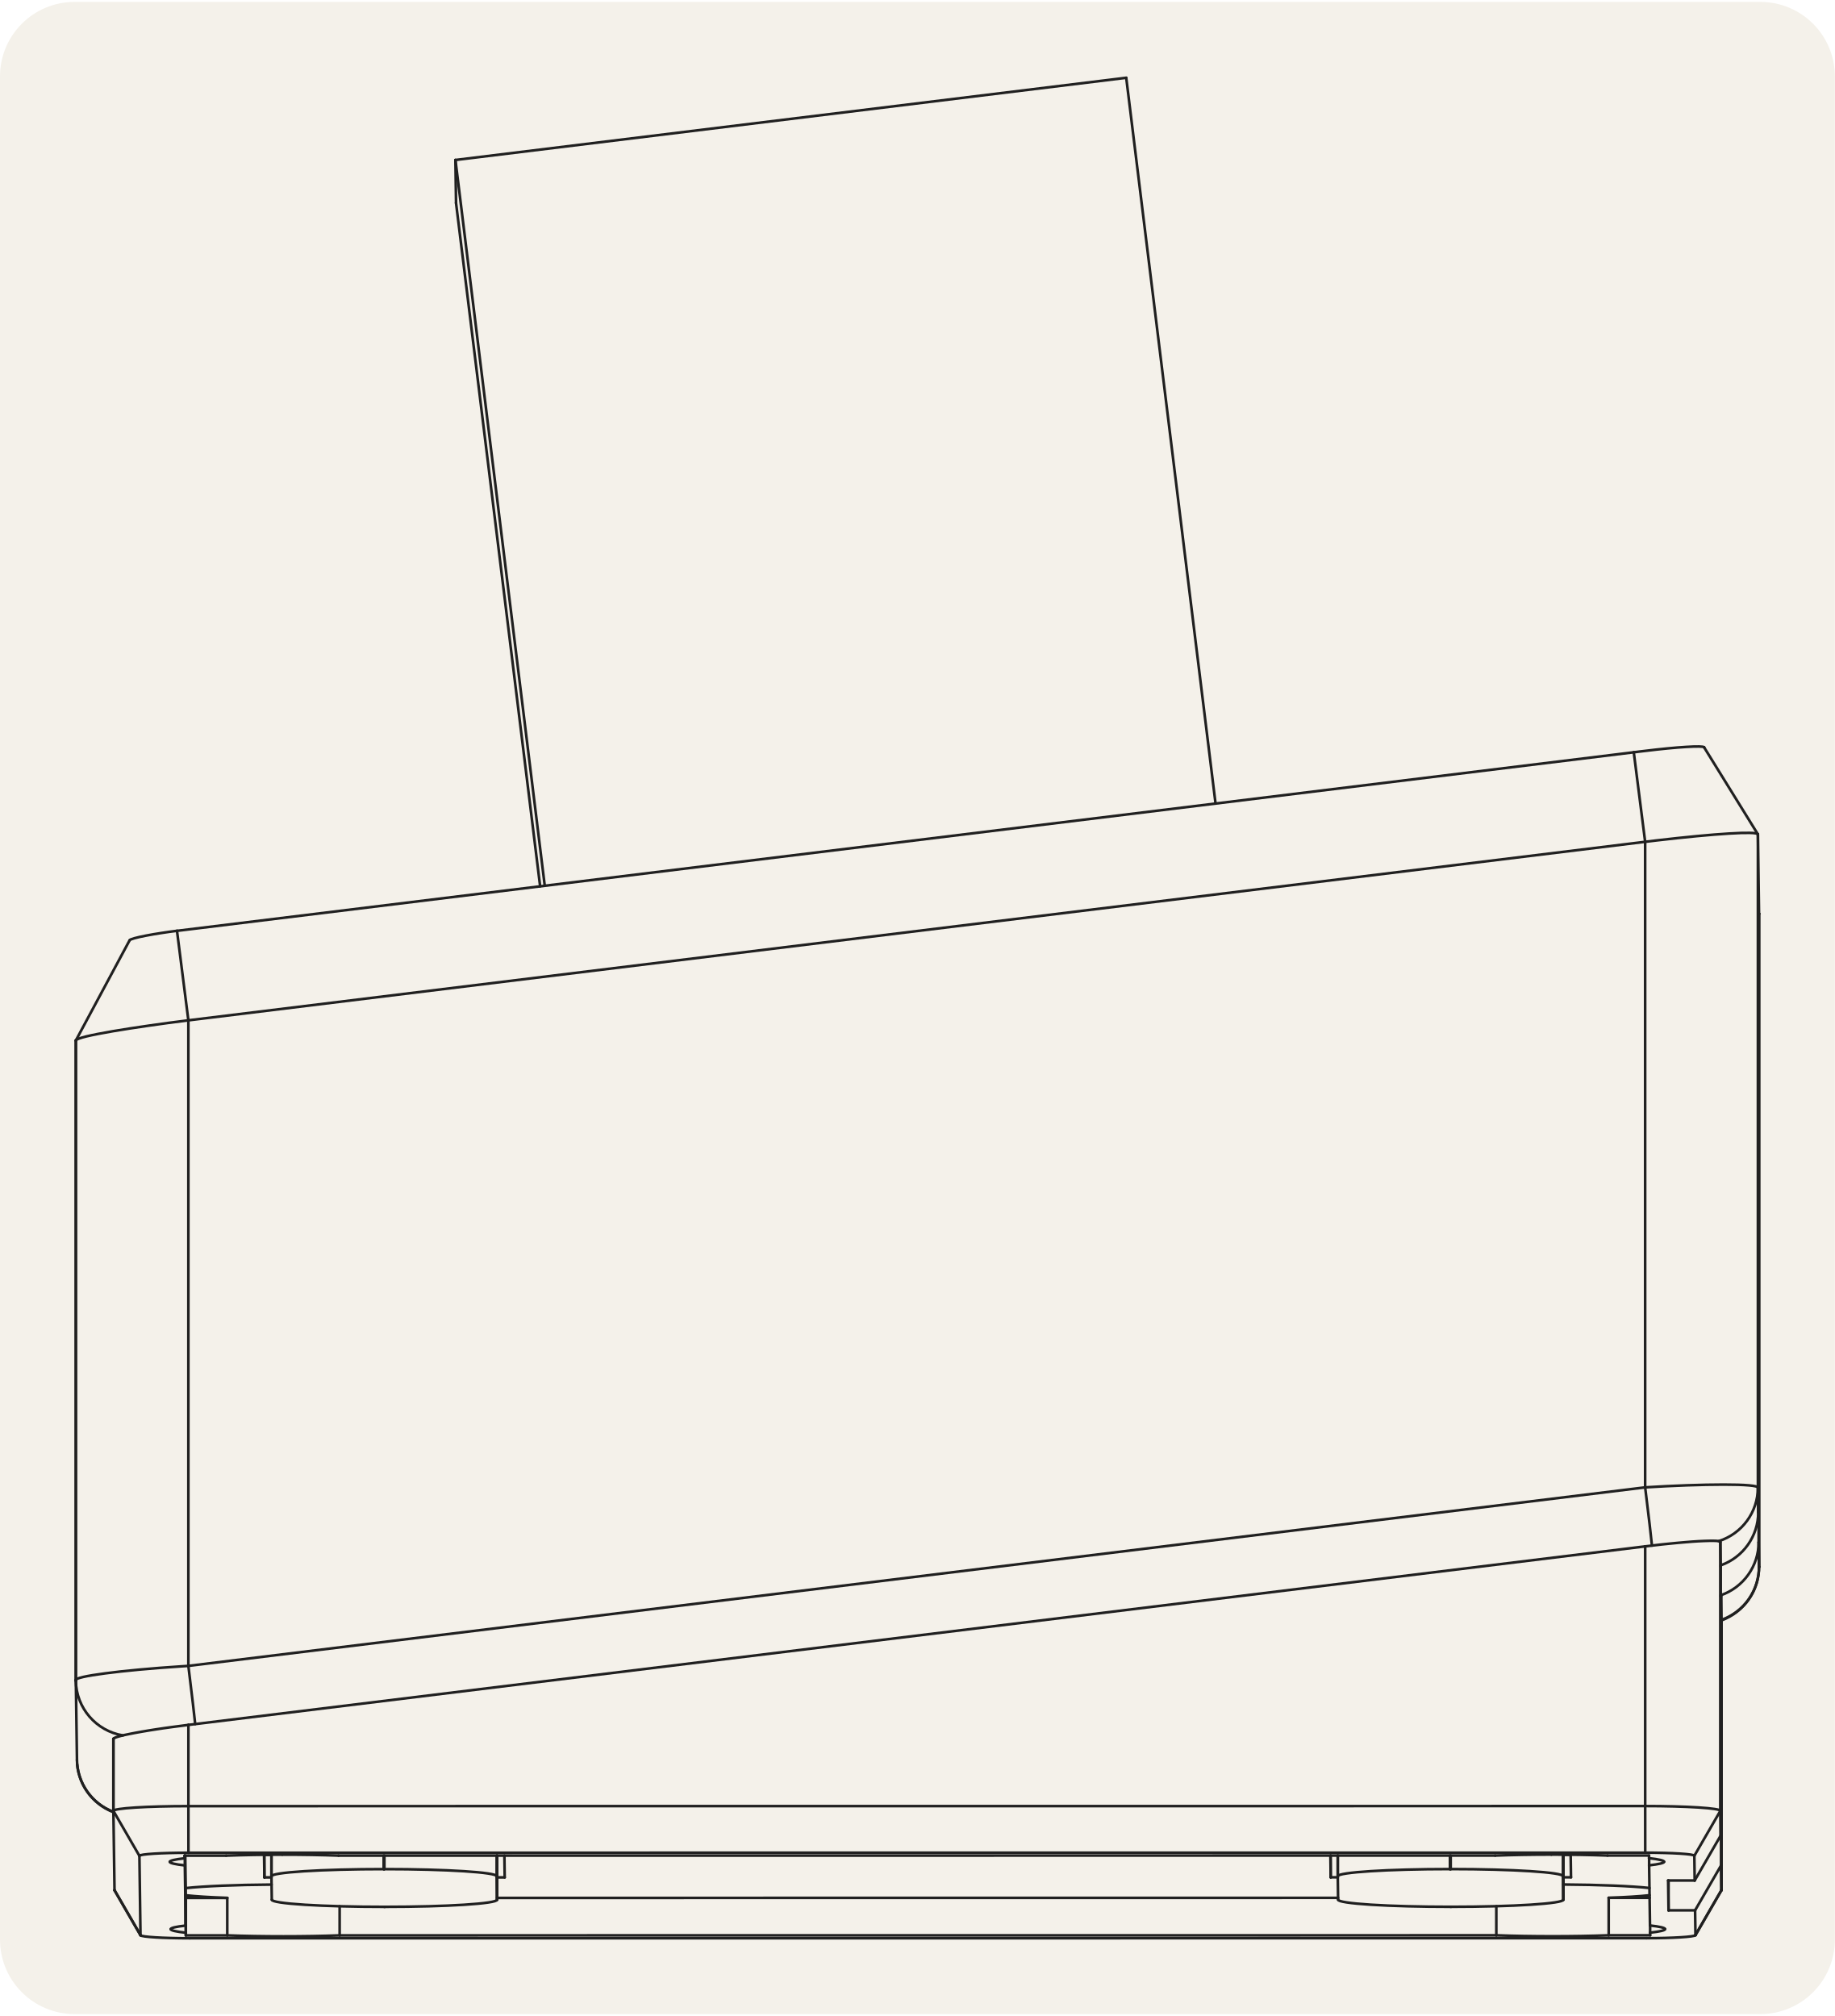
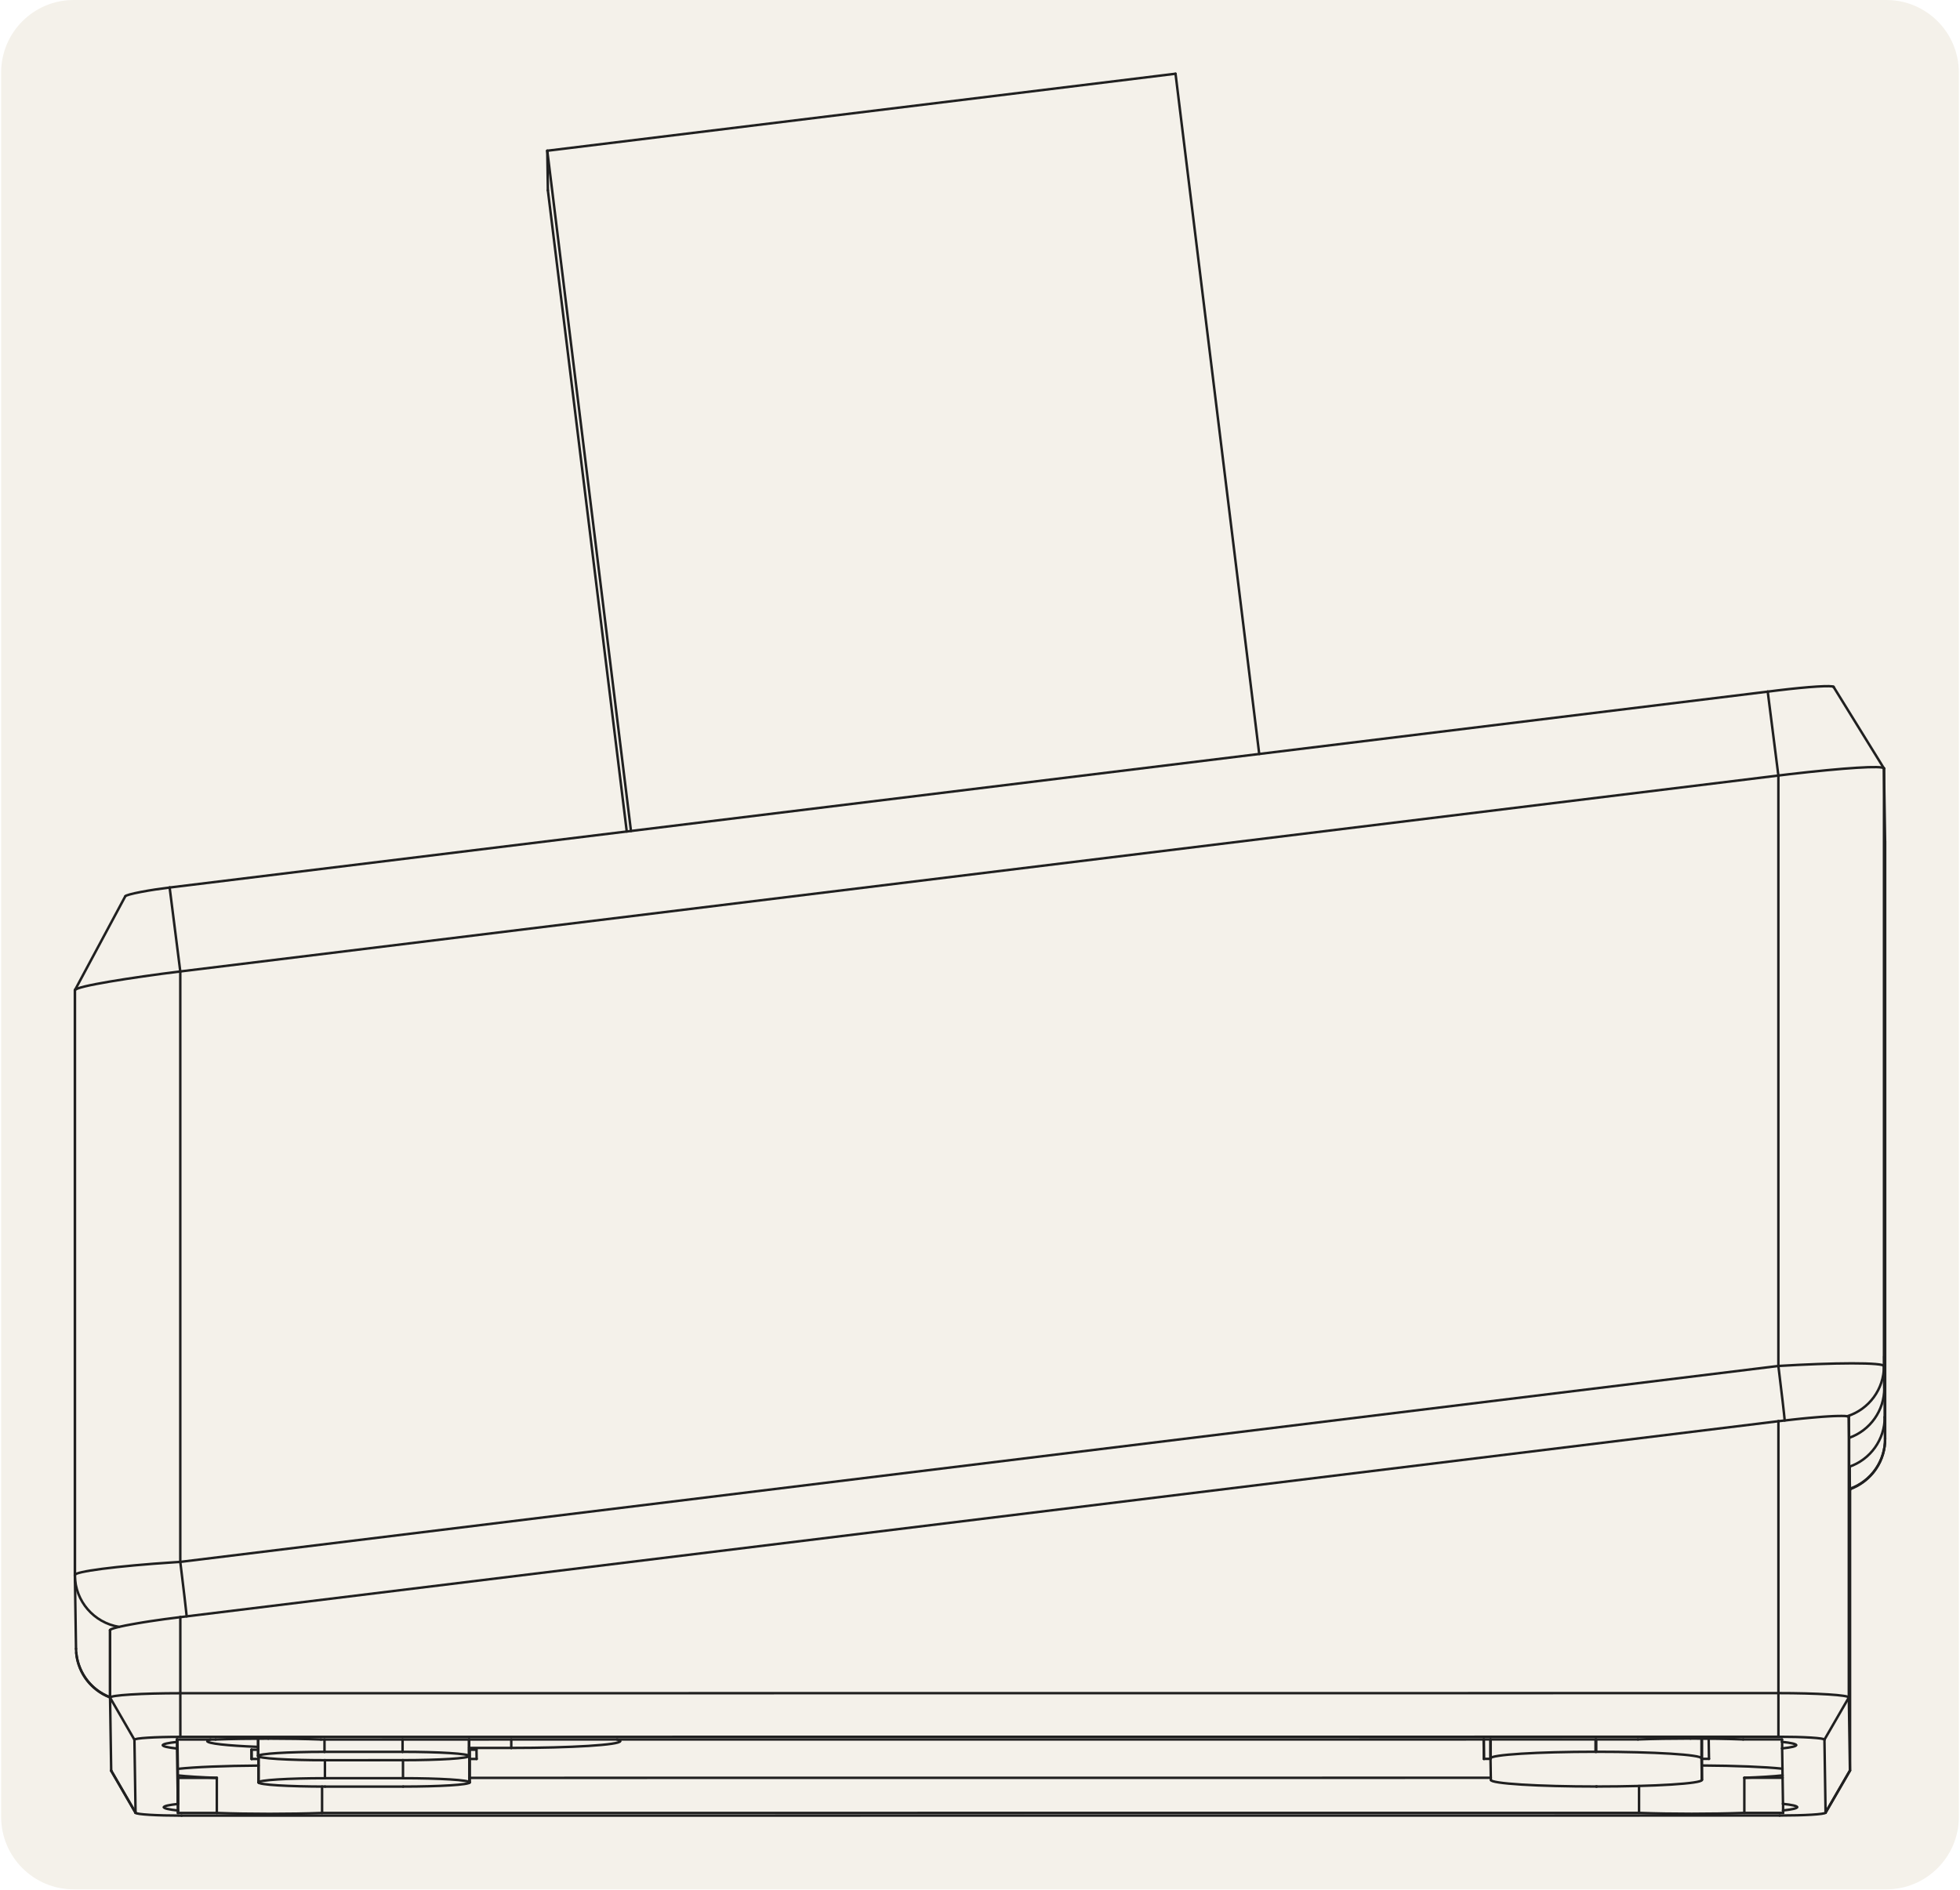
- <svg xmlns="http://www.w3.org/2000/svg" width="293px" height="322px" viewBox="-24.166 -30.365 48.87 53.605" version="1.1">
-   <rect x="-24.166" y="-30.365" width="48.87" height="53.605" rx="1.985" fill="#f4f1ea" />
+ <svg xmlns="http://www.w3.org/2000/svg" width="334px" height="322px" viewBox="-27.543 -30.753 55.67 53.733" version="1.1">
+   <rect x="-27.543" y="-30.753" width="55.67" height="53.733" rx="2.062" fill="#f4f1ea" />
  <g transform="scale(1,-1)" stroke-linecap="round">
    <g fill="none" stroke="rgb(32,32,32)" stroke-width="0.07" id="visible">
-       <path d="M -19.149,3.234 C -19.506,3.19 -19.857,3.143 -20.2,3.093 C -20.541,3.044 -20.871,2.993 -21.16,2.944 C -21.449,2.894 -21.693,2.847 -21.864,2.806 C -22.036,2.763 -22.129,2.729 -22.144,2.701" />
-       <path d="M -22.144,2.701 L -22.146,2.694" />
-       <path d="M -22.146,2.694 L -22.146,2.694" />
-       <path d="M -19.45,5.619 C -19.588,5.602 -19.727,5.583 -19.866,5.561 C -20.009,5.54 -20.145,5.516 -20.275,5.491 C -20.532,5.442 -20.703,5.394 -20.713,5.368" />
-       <path d="M 21.221,10.505 L 21.22,10.509" />
-       <path d="M 21.22,10.509 C 21.207,10.532 21.034,10.536 20.745,10.518 C 20.456,10.501 20.066,10.463 19.644,10.411 C 19.611,10.407 19.549,10.4 19.5,10.394 C 19.449,10.387 19.399,10.381 19.348,10.375" />
-       <line x1="19.348" y1="10.375" x2="-19.452" y2="5.618" />
-       <line x1="19.651" y1="7.99" x2="-19.149" y2="3.234" />
-       <path d="M 22.684,6.074 L 22.684,6.074" />
-       <path d="M 22.684,6.074 L 22.684,6.074" />
-       <path d="M 21.663,-12.083 A 1.5,1.497 0.807 0,1 22.674,-10.668" />
-       <line x1="22.663" y1="-8.949" x2="22.674" y2="-8.949" />
-       <line x1="22.674" y1="-8.949" x2="22.674" y2="-10.668" />
-       <line x1="22.663" y1="-8.154" x2="22.663" y2="-9.873" />
-       <path d="M 21.663,-11.285 A 1.5,1.497 0.807 0,1 22.663,-9.873" />
-       <line x1="22.684" y1="6.074" x2="22.654" y2="8.186" />
-       <path d="M 22.654,8.186 L 22.652,8.193" />
-       <path d="M 22.652,8.193 C 22.628,8.233 22.362,8.24 21.884,8.21 C 21.411,8.182 20.721,8.116 19.956,8.027 C 19.854,8.015 19.753,8.003 19.651,7.99" />
-       <line x1="22.674" y1="-8.949" x2="22.663" y2="-8.154" />
-       <line x1="-21.116" y1="-19.939" x2="-21.146" y2="-17.827" />
-       <path d="M -21.146,-17.827 A 2.0,0.127 0.0 0,0 -21.146,-17.827" />
-       <path d="M -21.146,-17.827 A 2.0,0.127 0.0 0,0 -19.148,-17.7" />
-       <path d="M -21.146,-15.909 L -21.146,-15.908" />
-       <path d="M -21.146,-15.908 Q -21.14,-15.901 -21.134,-15.893 Q -21.115,-15.883 -21.096,-15.874 Q -21.065,-15.863 -21.034,-15.853 Q -20.991,-15.841 -20.948,-15.829 Q -20.894,-15.816 -20.84,-15.803 Q -20.775,-15.789 -20.71,-15.776 Q -20.636,-15.761 -20.561,-15.747 Q -20.477,-15.732 -20.394,-15.717 Q -20.303,-15.701 -20.211,-15.686 Q -20.113,-15.671 -20.015,-15.655 Q -19.912,-15.64 -19.808,-15.624 Q -19.7,-15.609 -19.593,-15.594 Q -19.373,-15.564 -19.148,-15.536" />
-       <line x1="-20.424" y1="-21.137" x2="-20.453" y2="-19.025" />
-       <path d="M 21.684,-12.773 L 21.684,-12.773" />
-       <path d="M 21.684,-12.773 L 21.684,-12.774" />
-       <line x1="21.674" y1="-12.115" x2="21.684" y2="-12.773" />
-       <line x1="21.663" y1="-12.116" x2="21.674" y2="-12.115" />
-       <line x1="21.654" y1="-10.662" x2="21.663" y2="-11.32" />
-       <path d="M 19.652,-10.78 Q 19.877,-10.752 20.097,-10.728 Q 20.205,-10.717 20.313,-10.706 Q 20.416,-10.696 20.52,-10.686 Q 20.618,-10.677 20.716,-10.669 Q 20.808,-10.662 20.899,-10.654 Q 20.983,-10.649 21.067,-10.643 Q 21.142,-10.64 21.216,-10.636 Q 21.281,-10.634 21.346,-10.632 Q 21.401,-10.631 21.455,-10.631 Q 21.498,-10.632 21.541,-10.633 Q 21.572,-10.636 21.603,-10.639 Q 21.622,-10.644 21.641,-10.649 Q 21.647,-10.655 21.654,-10.662" />
-       <line x1="-19.148" y1="-15.536" x2="19.652" y2="-10.78" />
-       <path d="M -21.115,-19.944 A 2.0,0.127 0.0 0,0 -21.116,-19.939" />
-       <path d="M -20.453,-19.025 A 1.307,0.083 0.0 0,0 -19.147,-18.942" />
-       <line x1="-19.148" y1="-17.7" x2="19.652" y2="-17.698" />
-       <path d="M -19.115,-21.22 A 1.307,0.083 0.0 0,0 -20.423,-21.14" />
-       <path d="M -20.423,-21.14 A 1.307,0.083 0.0 0,0 -20.424,-21.137" />
-       <line x1="19.685" y1="-21.218" x2="-19.115" y2="-21.22" />
-       <path d="M 20.991,-21.134 A 1.307,0.083 0.0 0,0 20.99,-21.138" />
-       <path d="M 20.99,-21.138 A 1.307,0.083 0.0 0,0 19.685,-21.218" />
-       <line x1="20.981" y1="-20.476" x2="20.991" y2="-21.134" />
-       <line x1="20.274" y1="-20.476" x2="20.981" y2="-20.476" />
-       <line x1="20.274" y1="-20.476" x2="20.263" y2="-19.681" />
-       <line x1="20.263" y1="-19.681" x2="20.97" y2="-19.681" />
-       <line x1="20.961" y1="-19.023" x2="20.97" y2="-19.681" />
-       <path d="M 19.653,-18.94 A 1.307,0.083 0.0 0,0 20.961,-19.023" />
-       <line x1="-19.147" y1="-18.942" x2="19.653" y2="-18.94" />
-       <line x1="-19.216" y1="-21.143" x2="-19.217" y2="-21.073" />
-       <line x1="-19.216" y1="-21.143" x2="-18.113" y2="-21.143" />
-       <path d="M -19.217,-21.073 A 3.0,0.191 0.0 0,0 -19.619,-20.978" />
-       <path d="M -19.619,-20.978 A 3.0,0.191 0.0 0,0 -19.22,-20.882" />
-       <path d="M -15.12,-21.143 A 3.0,0.191 0.0 0,0 -18.113,-21.143" />
-       <line x1="-19.22" y1="-20.882" x2="-19.243" y2="-19.279" />
-       <line x1="-15.12" y1="-21.143" x2="15.687" y2="-21.141" />
-       <path d="M -19.243,-19.279 A 3.0,0.191 0.0 0,0 -19.644,-19.184" />
-       <path d="M -19.644,-19.184 A 3.0,0.191 0.0 0,0 -19.245,-19.089" />
-       <path d="M 18.68,-21.141 A 3.0,0.191 0.0 0,0 15.687,-21.141" />
-       <line x1="-19.245" y1="-19.089" x2="-19.246" y2="-19.019" />
-       <line x1="18.68" y1="-21.141" x2="19.784" y2="-21.141" />
-       <line x1="-19.246" y1="-19.019" x2="-18.143" y2="-19.019" />
-       <line x1="19.784" y1="-21.141" x2="19.783" y2="-21.071" />
-       <path d="M -18.143,-19.019 A 3.0,0.191 0.0 0,0 -16.647,-18.993" />
-       <path d="M 19.78,-20.88 A 3.0,0.191 0.0 0,0 20.181,-20.976" />
-       <path d="M 20.181,-20.976 A 3.0,0.191 0.0 0,0 19.783,-21.071" />
-       <path d="M -16.647,-18.993 A 3.0,0.191 0.0 0,0 -15.15,-19.018" />
-       <line x1="19.78" y1="-20.88" x2="19.757" y2="-19.277" />
-       <line x1="-15.15" y1="-19.018" x2="15.657" y2="-19.017" />
-       <path d="M 19.755,-19.087 A 3.0,0.191 0.0 0,0 20.156,-19.182" />
-       <path d="M 20.156,-19.182 A 3.0,0.191 0.0 0,0 19.757,-19.277" />
-       <path d="M 15.657,-19.017 A 3.0,0.191 0.0 0,0 17.153,-18.991" />
-       <line x1="19.755" y1="-19.087" x2="19.754" y2="-19.016" />
-       <path d="M 17.153,-18.991 A 3.0,0.191 0.0 0,0 18.65,-19.016" />
-       <line x1="18.65" y1="-19.016" x2="19.754" y2="-19.016" />
-       <path d="M 21.684,-19.937 A 2.0,0.127 0.0 0,0 21.684,-19.937" />
-       <path d="M 21.684,-19.937 A 2.0,0.127 0.0 0,0 21.682,-19.942" />
-       <line x1="21.674" y1="-19.278" x2="21.674" y2="-12.115" />
-       <line x1="21.674" y1="-19.278" x2="21.684" y2="-19.937" />
-       <line x1="20.274" y1="-20.476" x2="20.274" y2="-19.681" />
-       <line x1="21.674" y1="-19.278" x2="20.981" y2="-20.476" />
-       <line x1="21.663" y1="-18.483" x2="21.663" y2="-11.32" />
-       <line x1="21.663" y1="-18.483" x2="20.97" y2="-19.681" />
-       <line x1="21.654" y1="-17.825" x2="21.663" y2="-18.483" />
-       <path d="M 19.652,-17.698 A 2.0,0.127 0.0 0,0 21.654,-17.825" />
-       <line x1="-19.217" y1="-21.073" x2="-19.217" y2="-20.075" />
-       <line x1="-19.216" y1="-20.145" x2="-19.217" y2="-20.075" />
-       <line x1="-19.216" y1="-21.143" x2="-19.216" y2="-20.145" />
-       <line x1="-18.113" y1="-20.145" x2="-19.216" y2="-20.145" />
-       <line x1="-18.113" y1="-21.143" x2="-18.113" y2="-20.145" />
-       <path d="M -19.22,-19.884 A 3.0,0.191 0.0 0,0 -16.933,-19.79" />
-       <line x1="-19.22" y1="-20.882" x2="-19.22" y2="-19.884" />
-       <path d="M -18.113,-20.145 A 3.0,0.191 0.0 0,0 -19.217,-20.075" />
-       <line x1="-15.12" y1="-21.143" x2="-15.12" y2="-20.368" />
-       <line x1="-19.243" y1="-19.279" x2="-19.243" y2="-19.019" />
-       <line x1="-19.22" y1="-19.884" x2="-19.232" y2="-19.019" />
-       <line x1="11.472" y1="-20.143" x2="-10.927" y2="-20.145" />
-       <line x1="15.687" y1="-21.141" x2="15.687" y2="-20.366" />
-       <line x1="-19.245" y1="-19.089" x2="-19.245" y2="-19.019" />
-       <line x1="18.68" y1="-21.141" x2="18.68" y2="-20.143" />
-       <path d="M 19.769,-20.074 A 3.0,0.191 0.0 0,0 18.68,-20.143" />
-       <line x1="19.783" y1="-21.071" x2="19.783" y2="-20.881" />
-       <path d="M 17.473,-19.788 A 3.0,0.191 0.0 0,0 19.766,-19.881" />
-       <line x1="19.77" y1="-20.143" x2="18.68" y2="-20.143" />
-       <line x1="19.757" y1="-19.277" x2="19.757" y2="-19.087" />
-       <line x1="-17.124" y1="-19.598" x2="-16.935" y2="-19.598" />
-       <line x1="-10.927" y1="-19.598" x2="-10.724" y2="-19.598" />
-       <line x1="-10.724" y1="-19.598" x2="-10.732" y2="-19.018" />
-       <line x1="-17.124" y1="-19.598" x2="-17.133" y2="-18.996" />
-       <line x1="17.676" y1="-19.596" x2="17.667" y2="-18.994" />
-       <line x1="11.276" y1="-19.596" x2="11.268" y2="-19.017" />
-       <line x1="11.276" y1="-19.596" x2="11.465" y2="-19.596" />
-       <line x1="17.473" y1="-19.596" x2="17.676" y2="-19.596" />
-       <line x1="-17.124" y1="-19.598" x2="-17.124" y2="-18.999" />
-       <line x1="-17.124" y1="-18.999" x2="-16.936" y2="-18.999" />
-       <line x1="-17.124" y1="-18.999" x2="-17.124" y2="-18.995" />
-       <line x1="11.276" y1="-19.596" x2="11.276" y2="-19.017" />
-       <line x1="17.473" y1="-18.997" x2="17.667" y2="-18.997" />
-       <line x1="-13.934" y1="-20.383" x2="-13.914" y2="-20.383" />
-       <path d="M -13.934,-20.383 A 2.99,0.19 0.0 0,0 -16.927,-20.193" />
-       <path d="M -13.914,-20.383 A 2.99,0.19 180.0 0,1 -10.927,-20.193" />
-       <path d="M -10.927,-20.193 A 2.99,0.19 180.0 0,1 -10.927,-20.193" />
-       <line x1="-16.927" y1="-20.193" x2="-16.936" y2="-19.569" />
-       <line x1="-10.927" y1="-20.193" x2="-10.936" y2="-19.568" />
-       <path d="M -13.948,-19.378 A 2.99,0.19 180.0 0,1 -16.936,-19.569" />
-       <path d="M -16.936,-19.569 A 2.99,0.19 180.0 0,1 -16.936,-19.569" />
-       <path d="M -13.928,-19.378 A 2.99,0.19 0.0 0,0 -10.936,-19.568" />
-       <line x1="-13.948" y1="-19.378" x2="-13.928" y2="-19.378" />
-       <line x1="14.466" y1="-20.382" x2="14.486" y2="-20.382" />
-       <path d="M 14.466,-20.382 A 2.99,0.19 0.0 0,0 11.473,-20.192" />
-       <path d="M 14.486,-20.382 A 2.99,0.19 180.0 0,1 17.473,-20.192" />
-       <path d="M 17.473,-20.192 A 2.99,0.19 180.0 0,1 17.473,-20.191" />
-       <line x1="11.473" y1="-20.192" x2="11.464" y2="-19.567" />
-       <line x1="17.473" y1="-20.191" x2="17.464" y2="-19.567" />
-       <path d="M 14.452,-19.377 A 2.99,0.19 180.0 0,1 11.464,-19.567" />
-       <path d="M 11.464,-19.567 A 2.99,0.19 180.0 0,1 11.464,-19.567" />
-       <path d="M 14.472,-19.377 A 2.99,0.19 0.0 0,0 17.464,-19.567" />
-       <line x1="14.452" y1="-19.377" x2="14.472" y2="-19.377" />
-       <line x1="-9.78" y1="6.804" x2="-12.02" y2="25.009" />
-       <line x1="-9.657" y1="6.819" x2="-12.036" y2="26.154" />
-       <line x1="-12.036" y1="26.154" x2="5.83" y2="28.344" />
-       <line x1="8.209" y1="9.009" x2="5.83" y2="28.344" />
-       <line x1="-12.02" y1="25.009" x2="-12.036" y2="26.154" />
-       <line x1="-22.146" y1="-14.339" x2="-22.146" y2="2.694" />
-       <path d="M -22.146,-14.339 A 1.5,1.497 0.807 0,1 -22.146,-14.36" />
-       <path d="M -22.146,-14.36 A 1.5,1.497 0.807 0,1 -20.894,-15.816" />
-       <path d="M -22.116,-16.472 A 1.5,1.497 0.807 0,1 -21.146,-17.851" />
-       <path d="M -19.149,-13.964 C -19.21,-13.968 -19.272,-13.972 -19.333,-13.976 C -20.125,-14.027 -20.864,-14.096 -21.366,-14.163 C -21.873,-14.229 -22.148,-14.293 -22.146,-14.339" />
-       <path d="M -22.146,-14.339 L -22.146,-14.339" />
-       <line x1="-19.149" y1="-13.964" x2="-19.149" y2="3.234" />
-       <path d="M -19.149,-13.964 A 1.5,0.01 -83.011 0,0 -18.967,-15.514" />
-       <line x1="-19.452" y1="5.618" x2="-19.149" y2="3.234" />
-       <line x1="19.651" y1="-9.208" x2="19.651" y2="7.99" />
-       <line x1="19.651" y1="-9.208" x2="-19.149" y2="-13.964" />
-       <line x1="22.684" y1="-11.326" x2="22.684" y2="6.074" />
-       <path d="M 22.684,-11.327 L 22.684,-11.327" />
-       <path d="M 22.684,-11.327 L 22.684,-11.326" />
-       <path d="M 19.651,-9.208 C 19.69,-9.52 19.734,-9.89 19.769,-10.187 C 19.804,-10.487 19.826,-10.691 19.832,-10.758" />
-       <path d="M 22.684,-11.326 C 22.685,-11.604 22.6,-11.916 22.418,-12.177 C 22.238,-12.44 21.965,-12.641 21.683,-12.738" />
-       <line x1="22.684" y1="-11.326" x2="22.674" y2="-10.668" />
-       <line x1="22.663" y1="-9.873" x2="22.654" y2="-9.215" />
-       <path d="M 22.654,-9.215 A 1.5,1.497 -179.193 0,0 21.61,-10.641" />
-       <path d="M 22.654,-9.215 C 22.659,-9.163 22.313,-9.133 21.738,-9.134 C 21.165,-9.134 20.407,-9.161 19.651,-9.208" />
-       <path d="M 19.348,10.375 L 19.651,7.99" />
-       <line x1="22.654" y1="-9.215" x2="22.654" y2="8.186" />
-       <line x1="-21.146" y1="-17.827" x2="-21.146" y2="-15.909" />
-       <line x1="-19.148" y1="-17.7" x2="-19.148" y2="-15.536" />
-       <line x1="-20.424" y1="-21.137" x2="-21.116" y2="-19.939" />
-       <line x1="-20.453" y1="-19.025" x2="-21.146" y2="-17.827" />
-       <line x1="-19.147" y1="-18.942" x2="-19.148" y2="-17.7" />
-       <line x1="19.652" y1="-17.698" x2="19.652" y2="-10.78" />
-       <line x1="21.684" y1="-19.937" x2="21.684" y2="-12.773" />
-       <line x1="21.654" y1="-17.825" x2="21.654" y2="-10.662" />
-       <line x1="19.653" y1="-18.94" x2="19.652" y2="-17.698" />
-       <line x1="20.991" y1="-21.134" x2="21.684" y2="-19.937" />
-       <line x1="20.961" y1="-19.023" x2="21.654" y2="-17.825" />
-       <line x1="-10.927" y1="-20.193" x2="-10.927" y2="-19.018" />
-       <line x1="-16.936" y1="-19.568" x2="-16.936" y2="-18.994" />
-       <line x1="-10.936" y1="-19.568" x2="-10.936" y2="-19.018" />
-       <line x1="-13.948" y1="-19.378" x2="-13.948" y2="-19.018" />
-       <line x1="-13.928" y1="-19.378" x2="-13.928" y2="-19.018" />
-       <line x1="17.473" y1="-20.191" x2="17.473" y2="-18.992" />
-       <line x1="11.464" y1="-19.567" x2="11.464" y2="-19.017" />
-       <line x1="17.464" y1="-19.567" x2="17.464" y2="-18.992" />
-       <line x1="14.452" y1="-19.377" x2="14.452" y2="-19.017" />
-       <line x1="14.472" y1="-19.377" x2="14.472" y2="-19.017" />
-       <line x1="-22.146" y1="-14.36" x2="-22.116" y2="-16.472" />
-       <line x1="-22.146" y1="-14.339" x2="-22.146" y2="2.694" />
-       <path d="M -22.111,-16.58 C -22.091,-16.815 -22.011,-17.065 -21.865,-17.284 C -21.721,-17.503 -21.511,-17.687 -21.278,-17.802 C -21.234,-17.824 -21.19,-17.843 -21.146,-17.86" />
-       <path d="M -22.146,-14.339 L -22.146,-14.36" />
-       <path d="M -20.713,5.368 L -22.144,2.701" />
-       <line x1="22.684" y1="-11.327" x2="22.684" y2="6.074" />
-       <path d="M 21.683,-12.753 C 21.756,-12.725 21.83,-12.691 21.904,-12.649 C 22.123,-12.527 22.32,-12.343 22.454,-12.125 C 22.611,-11.877 22.685,-11.589 22.684,-11.327" />
-       <path d="M 21.22,10.509 L 22.652,8.193" />
-       <line x1="-21.146" y1="-17.827" x2="-21.146" y2="-15.908" />
-       <line x1="-20.423" y1="-21.14" x2="-21.115" y2="-19.944" />
-       <line x1="21.684" y1="-19.937" x2="21.684" y2="-12.773" />
-       <line x1="20.99" y1="-21.138" x2="21.682" y2="-19.942" />
-       <line x1="-10.927" y1="-20.193" x2="-10.927" y2="-19.018" />
-       <line x1="-16.936" y1="-19.569" x2="-16.936" y2="-18.994" />
-       <line x1="17.473" y1="-20.192" x2="17.473" y2="-18.992" />
-       <line x1="11.464" y1="-19.567" x2="11.464" y2="-19.017" />
+       <path d="M -22.449,3.125 C -22.807,3.081 -23.157,3.035 -23.5,2.985 C -23.841,2.936 -24.172,2.885 -24.461,2.836 C -24.749,2.787 -24.994,2.74 -25.164,2.699 C -25.336,2.657 -25.43,2.623 -25.444,2.596" />
+       <path d="M -25.444,2.596 L -25.446,2.589" />
+       <path d="M -25.446,2.589 L -25.446,2.589" />
+       <path d="M -22.75,5.512 C -22.888,5.495 -23.027,5.476 -23.167,5.455 C -23.31,5.433 -23.446,5.41 -23.575,5.385 C -23.832,5.336 -24.004,5.288 -24.013,5.263" />
+       <path d="M 24.565,11.215 L 24.564,11.219" />
+       <path d="M 24.564,11.219 C 24.551,11.242 24.379,11.245 24.089,11.227 C 23.8,11.209 23.41,11.171 22.988,11.12 C 22.955,11.116 22.893,11.108 22.844,11.102 C 22.793,11.096 22.742,11.09 22.692,11.083" />
+       <line x1="22.692" y1="11.083" x2="-22.752" y2="5.512" />
+       <line x1="22.995" y1="8.697" x2="-22.449" y2="3.125" />
+       <path d="M 26.03,6.819 L 26.03,6.819" />
+       <path d="M 26.03,6.819 L 26.03,6.82" />
+       <path d="M 25.007,-10.963 A 1.5,1.497 0.891 0,1 26.02,-9.547" />
+       <line x1="26.007" y1="-8.642" x2="26.02" y2="-8.642" />
+       <line x1="26.02" y1="-8.642" x2="26.02" y2="-9.547" />
+       <line x1="26.007" y1="-7.823" x2="26.007" y2="-8.727" />
+       <path d="M 25.007,-10.139 A 1.5,1.497 0.891 0,1 26.007,-8.727" />
+       <line x1="26.03" y1="6.82" x2="25.998" y2="8.896" />
+       <path d="M 25.998,8.896 L 25.996,8.902" />
+       <path d="M 25.996,8.902 C 25.972,8.942 25.706,8.948 25.229,8.918 C 24.756,8.889 24.065,8.823 23.299,8.734 C 23.198,8.721 23.096,8.709 22.995,8.697" />
+       <line x1="26.02" y1="-8.642" x2="26.007" y2="-7.823" />
+       <line x1="-24.414" y1="-19.604" x2="-24.446" y2="-17.527" />
+       <path d="M -24.446,-17.527 A 2.0,0.125 0.0 0,0 -24.446,-17.527" />
+       <path d="M -24.446,-17.527 A 2.0,0.125 0.0 0,0 -22.448,-17.402" />
+       <path d="M -24.446,-15.608 L -24.446,-15.608" />
+       <path d="M -24.446,-15.608 Q -24.44,-15.6 -24.434,-15.592 Q -24.415,-15.583 -24.396,-15.574 Q -24.365,-15.563 -24.334,-15.553 Q -24.291,-15.541 -24.248,-15.529 Q -24.194,-15.517 -24.14,-15.504 Q -24.075,-15.49 -24.01,-15.476 Q -23.936,-15.462 -23.861,-15.448 Q -23.778,-15.433 -23.694,-15.418 Q -23.603,-15.403 -23.511,-15.387 Q -23.413,-15.372 -23.315,-15.356 Q -23.212,-15.341 -23.108,-15.326 Q -23.001,-15.311 -22.893,-15.295 Q -22.673,-15.266 -22.448,-15.238" />
+       <line x1="-23.721" y1="-20.801" x2="-23.753" y2="-18.725" />
+       <path d="M 25.03,-11.622 L 25.03,-11.623" />
+       <path d="M 25.03,-11.623 L 25.03,-11.623" />
+       <line x1="25.02" y1="-10.994" x2="25.03" y2="-11.622" />
+       <line x1="25.007" y1="-10.995" x2="25.02" y2="-10.994" />
+       <line x1="24.998" y1="-9.546" x2="25.007" y2="-10.175" />
+       <path d="M 22.996,-9.666 Q 23.22,-9.639 23.441,-9.615 Q 23.549,-9.603 23.656,-9.592 Q 23.76,-9.582 23.864,-9.572 Q 23.962,-9.563 24.06,-9.555 Q 24.152,-9.548 24.243,-9.54 Q 24.327,-9.535 24.411,-9.529 Q 24.485,-9.525 24.56,-9.521 Q 24.625,-9.519 24.69,-9.517 Q 24.744,-9.516 24.799,-9.516 Q 24.842,-9.517 24.885,-9.518 Q 24.916,-9.521 24.947,-9.524 Q 24.966,-9.529 24.985,-9.533 Q 24.991,-9.54 24.998,-9.546" />
+       <line x1="-22.448" y1="-15.238" x2="22.996" y2="-9.666" />
+       <path d="M -24.413,-19.608 A 2.0,0.125 0.0 0,0 -24.414,-19.604" />
+       <path d="M -23.753,-18.725 A 1.307,0.082 0.0 0,0 -22.447,-18.643" />
+       <line x1="-22.448" y1="-17.402" x2="22.996" y2="-17.399" />
+       <path d="M -22.413,-20.883 A 1.307,0.082 0.0 0,0 -23.72,-20.804" />
+       <path d="M -23.72,-20.804 A 1.307,0.082 0.0 0,0 -23.721,-20.801" />
+       <line x1="23.031" y1="-20.88" x2="-22.413" y2="-20.883" />
+       <line x1="-22.447" y1="-18.643" x2="22.996" y2="-18.64" />
+       <path d="M 24.337,-20.798 A 1.307,0.082 0.0 0,0 24.336,-20.801" />
+       <path d="M 24.336,-20.801 A 1.307,0.082 0.0 0,0 23.031,-20.88" />
+       <path d="M 22.996,-18.64 A 1.307,0.082 0.0 0,0 24.305,-18.722" />
+       <line x1="24.305" y1="-18.722" x2="24.337" y2="-20.798" />
+       <line x1="-22.514" y1="-20.807" x2="-22.515" y2="-20.738" />
+       <path d="M -22.515,-20.738 A 3.0,0.188 0.0 0,0 -22.916,-20.645" />
+       <path d="M -22.916,-20.645 A 3.0,0.188 0.0 0,0 -22.518,-20.551" />
+       <line x1="-22.518" y1="-20.551" x2="-22.542" y2="-18.975" />
+       <path d="M -22.542,-18.975 A 3.0,0.188 0.0 0,0 -22.944,-18.881" />
+       <path d="M -22.944,-18.881 A 3.0,0.188 0.0 0,0 -22.545,-18.787" />
+       <line x1="-22.545" y1="-18.787" x2="-22.546" y2="-18.718" />
+       <line x1="-22.546" y1="-18.718" x2="-21.443" y2="-18.718" />
+       <path d="M -21.443,-18.718 A 3.0,0.188 0.0 0,0 -19.947,-18.693" />
+       <path d="M -19.947,-18.693 A 3.0,0.188 0.0 0,0 -18.45,-18.718" />
+       <line x1="-18.45" y1="-18.718" x2="19.001" y2="-18.716" />
+       <path d="M 19.001,-18.716 A 3.0,0.188 0.0 0,0 20.497,-18.691" />
+       <path d="M 20.497,-18.691 A 3.0,0.188 0.0 0,0 21.994,-18.716" />
+       <line x1="21.994" y1="-18.716" x2="23.098" y2="-18.716" />
+       <line x1="23.099" y1="-18.785" x2="23.098" y2="-18.716" />
+       <path d="M 23.099,-18.785 A 3.0,0.188 0.0 0,0 23.5,-18.878" />
+       <path d="M 23.5,-18.878 A 3.0,0.188 0.0 0,0 23.102,-18.972" />
+       <line x1="23.126" y1="-20.548" x2="23.102" y2="-18.972" />
+       <path d="M 23.126,-20.548 A 3.0,0.188 0.0 0,0 23.528,-20.642" />
+       <path d="M 23.528,-20.642 A 3.0,0.188 0.0 0,0 23.129,-20.736" />
+       <line x1="23.13" y1="-20.805" x2="23.129" y2="-20.736" />
+       <line x1="22.027" y1="-20.805" x2="23.13" y2="-20.805" />
+       <path d="M 22.027,-20.805 A 3.0,0.188 0.0 0,0 19.033,-20.805" />
+       <line x1="-18.417" y1="-20.807" x2="19.033" y2="-20.805" />
+       <path d="M -18.417,-20.807 A 3.0,0.188 0.0 0,0 -21.41,-20.807" />
+       <line x1="-22.514" y1="-20.807" x2="-21.41" y2="-20.807" />
+       <path d="M 25.03,-19.601 A 2.0,0.125 0.0 0,0 25.03,-19.601" />
+       <path d="M 25.03,-19.601 A 2.0,0.125 0.0 0,0 25.029,-19.605" />
+       <line x1="25.02" y1="-17.724" x2="25.02" y2="-10.994" />
+       <line x1="25.007" y1="-16.905" x2="25.02" y2="-17.724" />
+       <line x1="25.007" y1="-16.905" x2="25.007" y2="-10.175" />
+       <line x1="24.998" y1="-17.524" x2="25.03" y2="-19.601" />
+       <path d="M 22.996,-17.399 A 2.0,0.125 0.0 0,0 24.998,-17.524" />
+       <line x1="-22.515" y1="-20.738" x2="-22.515" y2="-19.74" />
+       <line x1="-22.514" y1="-19.809" x2="-22.515" y2="-19.74" />
+       <line x1="-22.514" y1="-20.807" x2="-22.514" y2="-19.809" />
+       <path d="M -22.518,-19.553 A 3.0,0.188 0.0 0,0 -20.224,-19.46" />
+       <line x1="-22.518" y1="-20.551" x2="-22.518" y2="-19.553" />
+       <path d="M -21.41,-19.809 A 3.0,0.188 0.0 0,0 -22.515,-19.74" />
+       <line x1="-21.41" y1="-20.807" x2="-21.41" y2="-19.809" />
+       <line x1="-18.417" y1="-20.807" x2="-18.417" y2="-20.057" />
+       <line x1="-22.542" y1="-18.975" x2="-22.542" y2="-18.718" />
+       <line x1="-22.518" y1="-19.553" x2="-22.531" y2="-18.718" />
+       <line x1="-22.545" y1="-18.787" x2="-22.545" y2="-18.718" />
+       <line x1="23.102" y1="-18.972" x2="23.102" y2="-18.785" />
+       <line x1="19.033" y1="-20.805" x2="19.033" y2="-20.039" />
+       <line x1="22.027" y1="-20.805" x2="22.027" y2="-19.807" />
+       <path d="M 23.114,-19.739 A 3.0,0.188 0.0 0,0 22.027,-19.807" />
+       <line x1="23.129" y1="-20.736" x2="23.129" y2="-20.549" />
+       <path d="M 20.819,-19.457 A 3.0,0.188 0.0 0,0 23.111,-19.549" />
+       <line x1="23.115" y1="-19.806" x2="22.027" y2="-19.807" />
+       <line x1="14.818" y1="-19.807" x2="-14.224" y2="-19.809" />
+       <line x1="-21.41" y1="-19.809" x2="-22.514" y2="-19.809" />
+       <line x1="-20.422" y1="-19.271" x2="-20.224" y2="-19.271" />
+       <line x1="-14.224" y1="-19.271" x2="-14.022" y2="-19.271" />
+       <line x1="-14.022" y1="-19.271" x2="-14.026" y2="-19.008" />
+       <line x1="-20.422" y1="-19.271" x2="-20.426" y2="-19.009" />
+       <line x1="-20.426" y1="-19.009" x2="-20.236" y2="-19.009" />
+       <line x1="-14.236" y1="-19.008" x2="-14.026" y2="-19.008" />
+       <path d="M -10.031,-18.718 A 3.1,0.194 0.0 0,0 -9.94,-18.764" />
+       <path d="M -9.94,-18.764 A 3.1,0.194 0.0 0,0 -13.037,-18.958" />
+       <line x1="-14.236" y1="-18.958" x2="-13.037" y2="-18.958" />
+       <path d="M -20.236,-18.928 A 3.1,0.194 0.0 0,0 -21.68,-18.765" />
+       <path d="M -21.68,-18.765 A 3.1,0.194 0.0 0,0 -21.59,-18.718" />
+       <line x1="21.022" y1="-19.269" x2="21.013" y2="-18.693" />
+       <line x1="14.622" y1="-19.269" x2="14.613" y2="-18.716" />
+       <line x1="14.622" y1="-19.269" x2="14.809" y2="-19.269" />
+       <line x1="20.819" y1="-19.269" x2="21.022" y2="-19.269" />
+       <line x1="-20.422" y1="-19.271" x2="-20.422" y2="-19.009" />
+       <line x1="-13.037" y1="-18.958" x2="-13.037" y2="-18.718" />
+       <line x1="14.622" y1="-19.269" x2="14.622" y2="-18.716" />
+       <line x1="-18.332" y1="-20.057" x2="-16.112" y2="-20.057" />
+       <path d="M -18.332,-20.057 A 1.89,0.118 0.0 0,0 -20.224,-19.939" />
+       <path d="M -16.112,-20.057 A 1.89,0.118 180.0 0,1 -14.224,-19.939" />
+       <path d="M -14.224,-19.939 A 1.89,0.118 180.0 0,1 -14.224,-19.939" />
+       <line x1="-20.224" y1="-19.939" x2="-20.224" y2="-19.938" />
+       <line x1="-14.224" y1="-19.939" x2="-14.224" y2="-19.937" />
+       <path d="M -18.336,-19.819 A 1.89,0.118 180.0 0,1 -20.224,-19.938" />
+       <path d="M -20.224,-19.938 A 1.89,0.118 180.0 0,1 -20.224,-19.938" />
+       <path d="M -16.116,-19.819 A 1.89,0.118 0.0 0,0 -14.224,-19.937" />
+       <line x1="-18.336" y1="-19.819" x2="-16.116" y2="-19.819" />
+       <line x1="-18.344" y1="-19.307" x2="-16.124" y2="-19.306" />
+       <path d="M -18.344,-19.307 A 1.89,0.118 0.0 0,0 -20.236,-19.188" />
+       <path d="M -16.124,-19.306 A 1.89,0.118 180.0 0,1 -14.236,-19.188" />
+       <path d="M -14.236,-19.188 A 1.89,0.118 180.0 0,1 -14.236,-19.188" />
+       <line x1="-20.236" y1="-19.188" x2="-20.236" y2="-19.187" />
+       <line x1="-14.236" y1="-19.188" x2="-14.236" y2="-19.187" />
+       <path d="M -18.348,-19.069 A 1.89,0.118 180.0 0,1 -20.236,-19.187" />
+       <path d="M -20.236,-19.187 A 1.89,0.118 180.0 0,1 -20.236,-19.187" />
+       <path d="M -16.128,-19.069 A 1.89,0.118 0.0 0,0 -14.236,-19.187" />
+       <line x1="-18.348" y1="-19.069" x2="-16.128" y2="-19.069" />
+       <line x1="17.812" y1="-20.055" x2="17.832" y2="-20.055" />
+       <path d="M 17.812,-20.055 A 2.99,0.187 0.0 0,0 14.819,-19.868" />
+       <path d="M 17.832,-20.055 A 2.99,0.187 180.0 0,1 20.819,-19.868" />
+       <path d="M 20.819,-19.868 A 2.99,0.187 180.0 0,1 20.819,-19.868" />
+       <line x1="14.819" y1="-19.868" x2="14.809" y2="-19.254" />
+       <line x1="20.819" y1="-19.868" x2="20.809" y2="-19.253" />
+       <path d="M 17.796,-19.067 A 2.99,0.187 180.0 0,1 14.809,-19.254" />
+       <path d="M 14.809,-19.254 A 2.99,0.187 180.0 0,1 14.809,-19.254" />
+       <path d="M 17.816,-19.067 A 2.99,0.187 0.0 0,0 20.809,-19.253" />
+       <line x1="17.796" y1="-19.067" x2="17.816" y2="-19.067" />
+       <line x1="-9.753" y1="7.106" x2="-11.996" y2="25.34" />
+       <line x1="-9.633" y1="7.12" x2="-12.013" y2="26.466" />
+       <line x1="-12.013" y1="26.466" x2="5.852" y2="28.656" />
+       <line x1="8.232" y1="9.311" x2="5.852" y2="28.656" />
+       <line x1="-11.996" y1="25.34" x2="-12.013" y2="26.466" />
+       <line x1="-25.446" y1="-14.038" x2="-25.446" y2="2.589" />
+       <path d="M -25.446,-14.039 A 1.5,1.497 0.891 0,1 -25.446,-14.062" />
+       <path d="M -25.446,-14.062 A 1.5,1.497 0.891 0,1 -24.191,-15.515" />
+       <path d="M -25.414,-16.138 A 1.5,1.497 0.891 0,1 -24.446,-17.515" />
+       <path d="M -22.449,-13.667 C -22.511,-13.671 -22.572,-13.675 -22.633,-13.679 C -23.426,-13.73 -24.164,-13.798 -24.667,-13.864 C -25.173,-13.93 -25.448,-13.993 -25.446,-14.038" />
+       <path d="M -25.446,-14.038 L -25.446,-14.039" />
+       <line x1="-22.449" y1="-13.667" x2="-22.449" y2="3.125" />
+       <path d="M -22.449,-13.667 A 1.5,0.01 -83.01 0,0 -22.267,-15.216" />
+       <line x1="-22.752" y1="5.512" x2="-22.449" y2="3.125" />
+       <line x1="22.995" y1="-8.095" x2="22.995" y2="8.697" />
+       <line x1="22.995" y1="-8.095" x2="-22.449" y2="-13.667" />
+       <line x1="26.03" y1="-10.175" x2="26.03" y2="6.82" />
+       <path d="M 26.03,-10.176 L 26.03,-10.176" />
+       <path d="M 26.03,-10.176 L 26.03,-10.175" />
+       <path d="M 22.995,-8.095 C 23.033,-8.408 23.078,-8.778 23.113,-9.075 C 23.148,-9.375 23.17,-9.578 23.175,-9.645" />
+       <path d="M 26.03,-10.175 C 26.032,-10.453 25.947,-10.765 25.764,-11.026 C 25.584,-11.289 25.312,-11.49 25.029,-11.587" />
+       <line x1="26.03" y1="-10.175" x2="26.02" y2="-9.547" />
+       <line x1="26.007" y1="-8.727" x2="25.998" y2="-8.099" />
+       <path d="M 25.998,-8.099 A 1.5,1.497 -179.109 0,0 24.953,-9.525" />
+       <path d="M 25.998,-8.099 C 26.003,-8.049 25.657,-8.019 25.081,-8.02 C 24.508,-8.021 23.751,-8.049 22.995,-8.095" />
+       <path d="M 22.692,11.083 L 22.995,8.697" />
+       <line x1="25.998" y1="-8.099" x2="25.998" y2="8.896" />
+       <line x1="-24.446" y1="-17.527" x2="-24.446" y2="-15.608" />
+       <line x1="-22.448" y1="-17.402" x2="-22.448" y2="-15.238" />
+       <line x1="-23.721" y1="-20.801" x2="-24.414" y2="-19.604" />
+       <line x1="-23.753" y1="-18.725" x2="-24.446" y2="-17.527" />
+       <line x1="-22.447" y1="-18.643" x2="-22.448" y2="-17.402" />
+       <line x1="22.996" y1="-17.399" x2="22.996" y2="-9.666" />
+       <line x1="25.03" y1="-19.601" x2="25.03" y2="-11.622" />
+       <line x1="24.998" y1="-17.524" x2="24.998" y2="-9.546" />
+       <line x1="22.996" y1="-18.64" x2="22.996" y2="-17.399" />
+       <line x1="24.337" y1="-20.798" x2="25.03" y2="-19.601" />
+       <line x1="24.305" y1="-18.722" x2="24.998" y2="-17.524" />
+       <line x1="-14.224" y1="-19.939" x2="-14.224" y2="-19.008" />
+       <line x1="-20.224" y1="-19.937" x2="-20.224" y2="-19.201" />
+       <line x1="-14.224" y1="-19.937" x2="-14.224" y2="-19.008" />
+       <line x1="-18.336" y1="-19.819" x2="-18.336" y2="-19.307" />
+       <line x1="-16.116" y1="-19.819" x2="-16.116" y2="-19.306" />
+       <line x1="-14.236" y1="-19.188" x2="-14.236" y2="-18.718" />
+       <line x1="-20.236" y1="-19.187" x2="-20.236" y2="-18.694" />
+       <line x1="-14.236" y1="-19.187" x2="-14.236" y2="-18.718" />
+       <line x1="-18.348" y1="-19.069" x2="-18.348" y2="-18.718" />
+       <line x1="-16.128" y1="-19.069" x2="-16.128" y2="-18.718" />
+       <line x1="20.819" y1="-19.868" x2="20.819" y2="-18.692" />
+       <line x1="14.809" y1="-19.253" x2="14.809" y2="-18.716" />
+       <line x1="20.809" y1="-19.253" x2="20.809" y2="-18.692" />
+       <line x1="17.796" y1="-19.067" x2="17.796" y2="-18.716" />
+       <line x1="17.816" y1="-19.067" x2="17.816" y2="-18.716" />
+       <line x1="-25.446" y1="-14.062" x2="-25.414" y2="-16.138" />
+       <line x1="-25.446" y1="-14.038" x2="-25.446" y2="2.589" />
+       <path d="M -25.408,-16.251 C -25.387,-16.487 -25.304,-16.739 -25.156,-16.958 C -25.009,-17.177 -24.797,-17.36 -24.561,-17.473 C -24.523,-17.491 -24.485,-17.508 -24.446,-17.523" />
+       <path d="M -25.446,-14.038 L -25.446,-14.05 L -25.446,-14.061 L -25.446,-14.062" />
+       <path d="M -24.013,5.263 L -25.444,2.596" />
+       <line x1="26.03" y1="-10.176" x2="26.03" y2="6.819" />
+       <path d="M 25.03,-11.602 C 25.101,-11.574 25.173,-11.541 25.246,-11.501 C 25.455,-11.385 25.645,-11.213 25.779,-11.008 C 25.95,-10.752 26.031,-10.45 26.03,-10.176" />
+       <path d="M 24.564,11.219 L 25.996,8.902" />
+       <line x1="-24.446" y1="-17.527" x2="-24.446" y2="-15.608" />
+       <line x1="-23.72" y1="-20.804" x2="-24.413" y2="-19.608" />
+       <line x1="25.03" y1="-19.601" x2="25.03" y2="-11.623" />
+       <line x1="24.336" y1="-20.801" x2="25.029" y2="-19.605" />
+       <line x1="-14.224" y1="-19.939" x2="-14.224" y2="-19.008" />
+       <line x1="-20.224" y1="-19.938" x2="-20.224" y2="-19.201" />
+       <line x1="-14.236" y1="-19.188" x2="-14.236" y2="-18.718" />
+       <line x1="-20.236" y1="-19.187" x2="-20.236" y2="-18.694" />
+       <line x1="20.819" y1="-19.868" x2="20.819" y2="-18.692" />
+       <line x1="14.809" y1="-19.254" x2="14.809" y2="-18.716" />
    </g>
  </g>
</svg>
